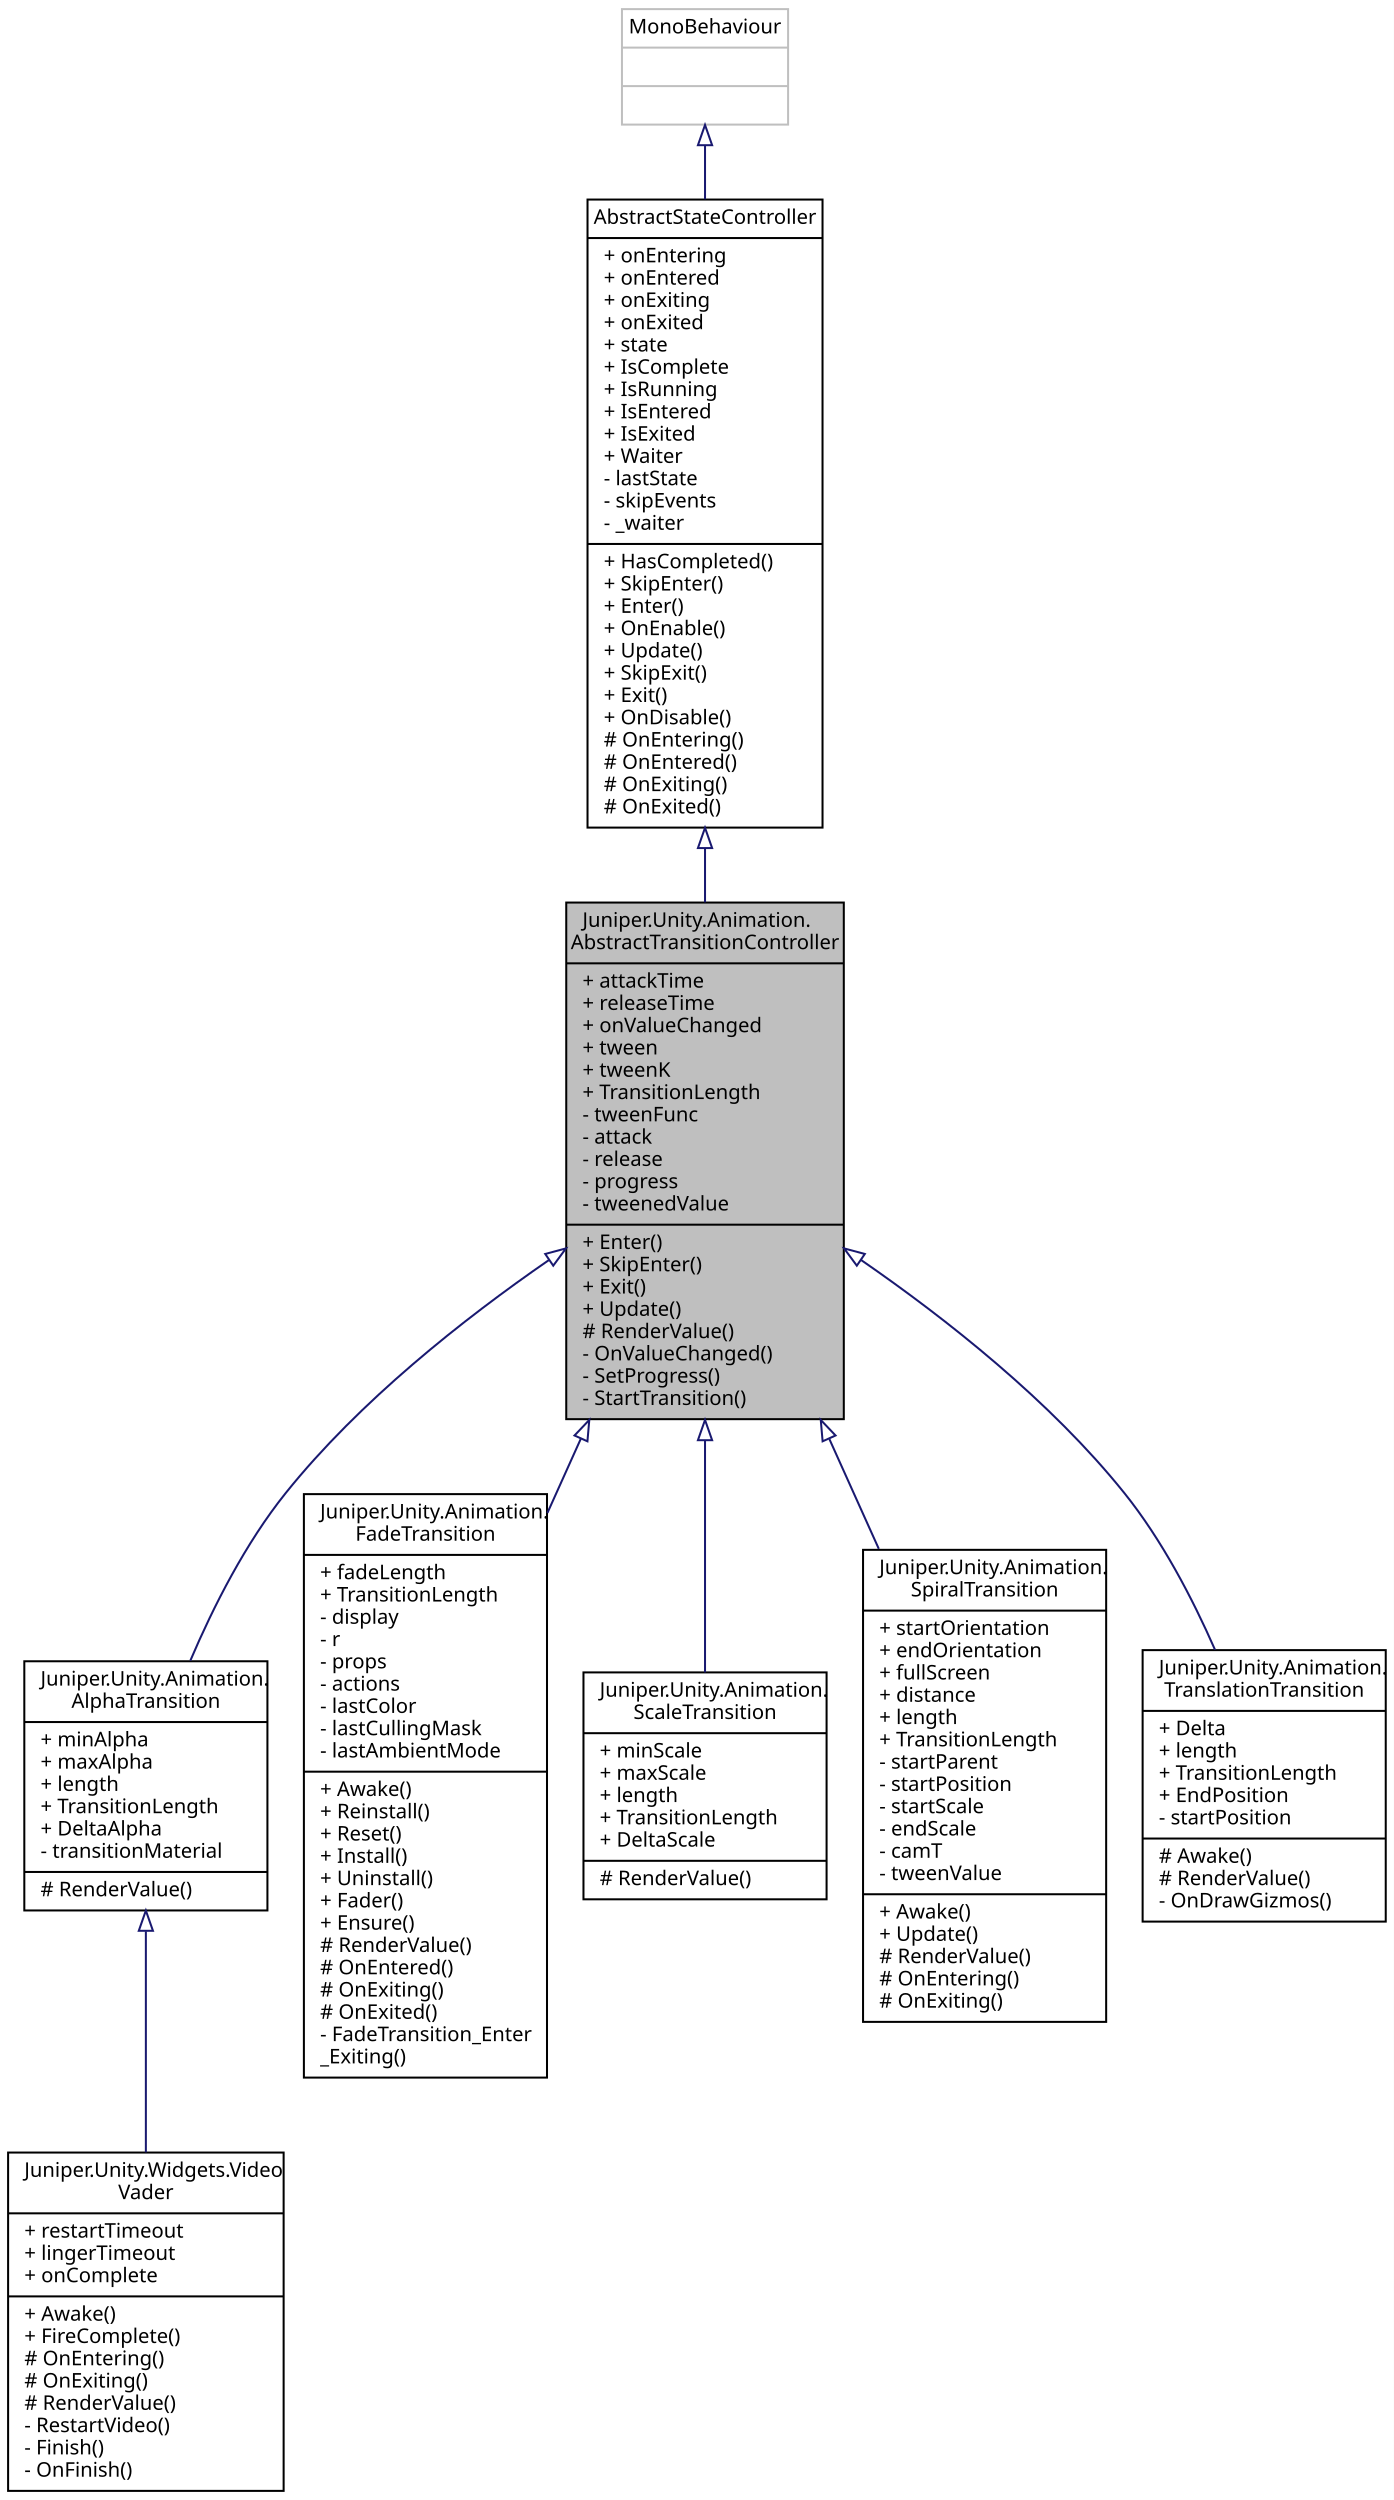
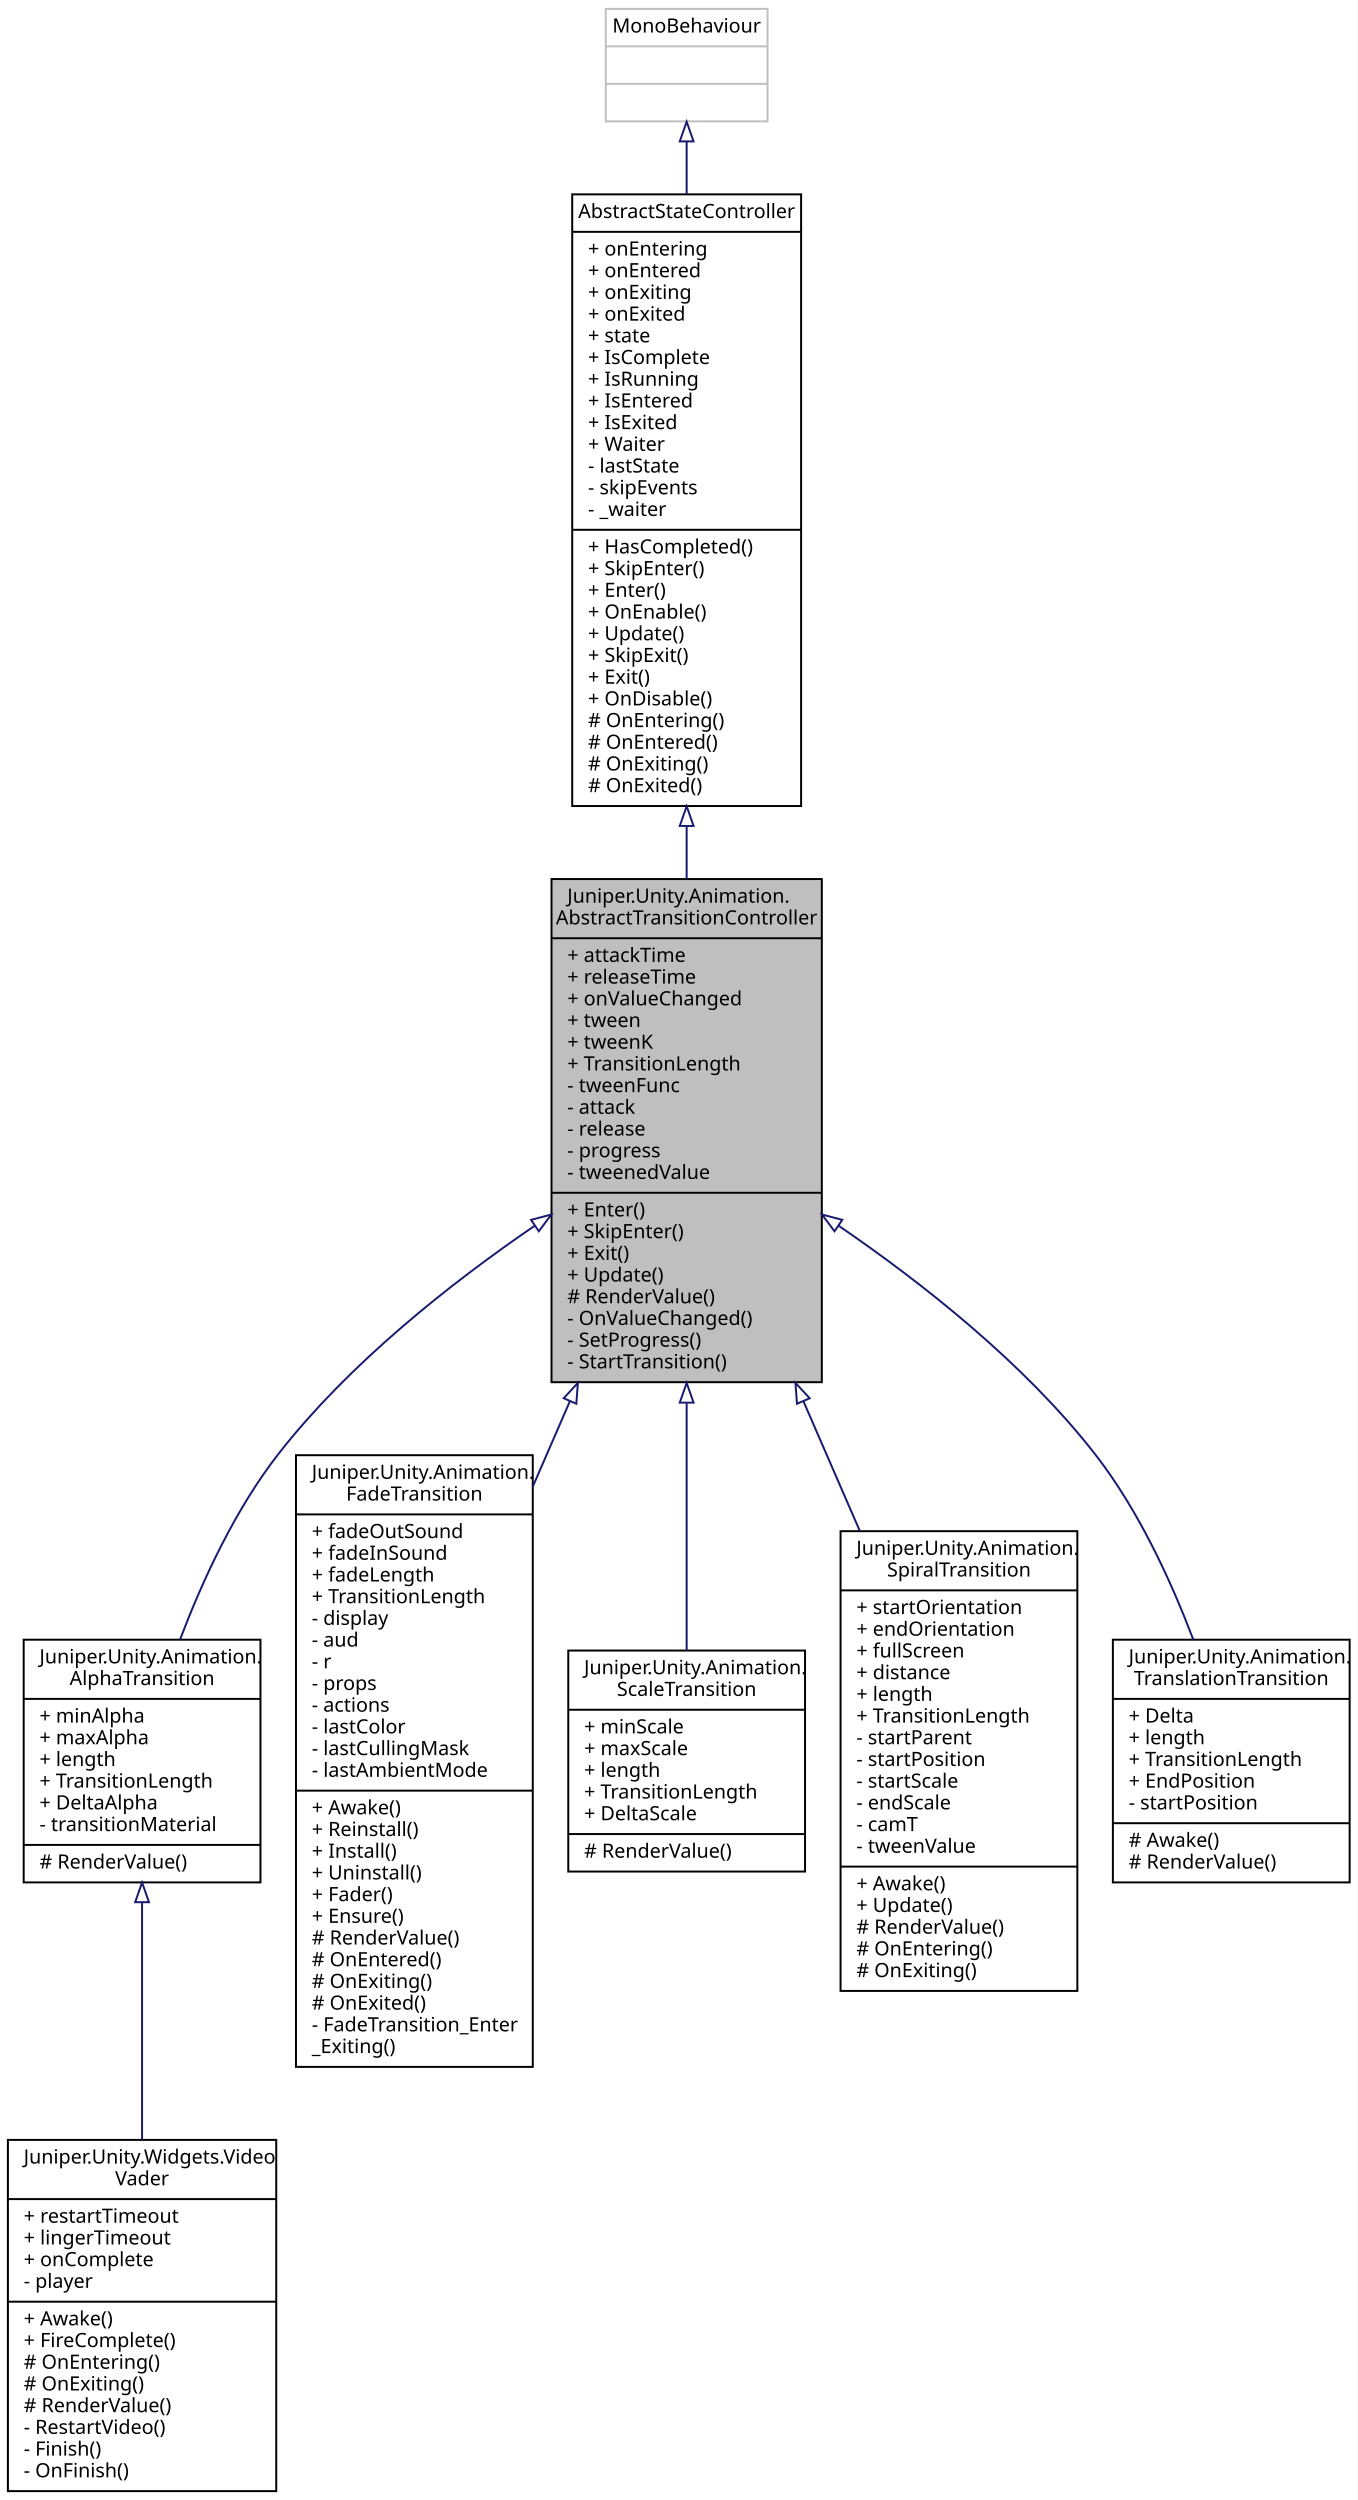
- <svg xmlns="http://www.w3.org/2000/svg" xmlns:xlink="http://www.w3.org/1999/xlink" width="688pt" height="1234pt" viewBox="0.00 0.00 688.00 1234.00">
-   <g id="graph0" class="graph" transform="scale(1 1) rotate(0) translate(4 1230)">
-     <polygon fill="white" stroke="none" points="-4,4 -4,-1230 684,-1230 684,4 -4,4" />
+ <svg xmlns="http://www.w3.org/2000/svg" xmlns:xlink="http://www.w3.org/1999/xlink" width="688pt" height="1267pt" viewBox="0.00 0.00 688.00 1267.00">
+   <g id="graph0" class="graph" transform="scale(1 1) rotate(0) translate(4 1263)">
+     <polygon fill="white" stroke="none" points="-4,4 -4,-1263 684,-1263 684,4 -4,4" />
    <g id="node1" class="node">
      <g id="a_node1">
        <a xlink:title="Child classes of this class are able to animate transitions between program states.">
-           <polygon fill="#bfbfbf" stroke="black" points="275.5,-529.5 275.5,-784.5 412.5,-784.5 412.5,-529.5 275.5,-529.5" />
-           <text text-anchor="start" x="283.5" y="-772.5" font-family="SegoeUI" font-size="10.00">Juniper.Unity.Animation.</text>
-           <text text-anchor="middle" x="344" y="-761.5" font-family="SegoeUI" font-size="10.00">AbstractTransitionController</text>
-           <polyline fill="none" stroke="black" points="275.5,-754.5 412.5,-754.5 " />
-           <text text-anchor="start" x="283.5" y="-742.5" font-family="SegoeUI" font-size="10.00">+ attackTime</text>
-           <text text-anchor="start" x="283.5" y="-731.5" font-family="SegoeUI" font-size="10.00">+ releaseTime</text>
-           <text text-anchor="start" x="283.5" y="-720.5" font-family="SegoeUI" font-size="10.00">+ onValueChanged</text>
-           <text text-anchor="start" x="283.5" y="-709.5" font-family="SegoeUI" font-size="10.00">+ tween</text>
-           <text text-anchor="start" x="283.5" y="-698.5" font-family="SegoeUI" font-size="10.00">+ tweenK</text>
-           <text text-anchor="start" x="283.5" y="-687.5" font-family="SegoeUI" font-size="10.00">+ TransitionLength</text>
-           <text text-anchor="start" x="283.5" y="-676.5" font-family="SegoeUI" font-size="10.00">- tweenFunc</text>
-           <text text-anchor="start" x="283.5" y="-665.5" font-family="SegoeUI" font-size="10.00">- attack</text>
-           <text text-anchor="start" x="283.5" y="-654.5" font-family="SegoeUI" font-size="10.00">- release</text>
-           <text text-anchor="start" x="283.5" y="-643.5" font-family="SegoeUI" font-size="10.00">- progress</text>
-           <text text-anchor="start" x="283.5" y="-632.5" font-family="SegoeUI" font-size="10.00">- tweenedValue</text>
-           <polyline fill="none" stroke="black" points="275.5,-625.5 412.5,-625.5 " />
-           <text text-anchor="start" x="283.5" y="-613.5" font-family="SegoeUI" font-size="10.00">+ Enter()</text>
-           <text text-anchor="start" x="283.5" y="-602.5" font-family="SegoeUI" font-size="10.00">+ SkipEnter()</text>
-           <text text-anchor="start" x="283.5" y="-591.5" font-family="SegoeUI" font-size="10.00">+ Exit()</text>
-           <text text-anchor="start" x="283.5" y="-580.5" font-family="SegoeUI" font-size="10.00">+ Update()</text>
-           <text text-anchor="start" x="283.5" y="-569.5" font-family="SegoeUI" font-size="10.00"># RenderValue()</text>
-           <text text-anchor="start" x="283.5" y="-558.5" font-family="SegoeUI" font-size="10.00">- OnValueChanged()</text>
-           <text text-anchor="start" x="283.5" y="-547.5" font-family="SegoeUI" font-size="10.00">- SetProgress()</text>
-           <text text-anchor="start" x="283.5" y="-536.5" font-family="SegoeUI" font-size="10.00">- StartTransition()</text>
+           <polygon fill="#bfbfbf" stroke="black" points="275.5,-562.5 275.5,-817.5 412.5,-817.5 412.5,-562.5 275.5,-562.5" />
+           <text text-anchor="start" x="283.5" y="-805.5" font-family="SegoeUI" font-size="10.00">Juniper.Unity.Animation.</text>
+           <text text-anchor="middle" x="344" y="-794.5" font-family="SegoeUI" font-size="10.00">AbstractTransitionController</text>
+           <polyline fill="none" stroke="black" points="275.5,-787.5 412.5,-787.5 " />
+           <text text-anchor="start" x="283.5" y="-775.5" font-family="SegoeUI" font-size="10.00">+ attackTime</text>
+           <text text-anchor="start" x="283.5" y="-764.5" font-family="SegoeUI" font-size="10.00">+ releaseTime</text>
+           <text text-anchor="start" x="283.5" y="-753.5" font-family="SegoeUI" font-size="10.00">+ onValueChanged</text>
+           <text text-anchor="start" x="283.5" y="-742.5" font-family="SegoeUI" font-size="10.00">+ tween</text>
+           <text text-anchor="start" x="283.5" y="-731.5" font-family="SegoeUI" font-size="10.00">+ tweenK</text>
+           <text text-anchor="start" x="283.5" y="-720.5" font-family="SegoeUI" font-size="10.00">+ TransitionLength</text>
+           <text text-anchor="start" x="283.5" y="-709.5" font-family="SegoeUI" font-size="10.00">- tweenFunc</text>
+           <text text-anchor="start" x="283.5" y="-698.5" font-family="SegoeUI" font-size="10.00">- attack</text>
+           <text text-anchor="start" x="283.5" y="-687.5" font-family="SegoeUI" font-size="10.00">- release</text>
+           <text text-anchor="start" x="283.5" y="-676.5" font-family="SegoeUI" font-size="10.00">- progress</text>
+           <text text-anchor="start" x="283.5" y="-665.5" font-family="SegoeUI" font-size="10.00">- tweenedValue</text>
+           <polyline fill="none" stroke="black" points="275.5,-658.5 412.5,-658.5 " />
+           <text text-anchor="start" x="283.5" y="-646.5" font-family="SegoeUI" font-size="10.00">+ Enter()</text>
+           <text text-anchor="start" x="283.5" y="-635.5" font-family="SegoeUI" font-size="10.00">+ SkipEnter()</text>
+           <text text-anchor="start" x="283.5" y="-624.5" font-family="SegoeUI" font-size="10.00">+ Exit()</text>
+           <text text-anchor="start" x="283.5" y="-613.5" font-family="SegoeUI" font-size="10.00">+ Update()</text>
+           <text text-anchor="start" x="283.5" y="-602.5" font-family="SegoeUI" font-size="10.00"># RenderValue()</text>
+           <text text-anchor="start" x="283.5" y="-591.5" font-family="SegoeUI" font-size="10.00">- OnValueChanged()</text>
+           <text text-anchor="start" x="283.5" y="-580.5" font-family="SegoeUI" font-size="10.00">- SetProgress()</text>
+           <text text-anchor="start" x="283.5" y="-569.5" font-family="SegoeUI" font-size="10.00">- StartTransition()</text>
        </a>
      </g>
    </g>
    <g id="node4" class="node">
      <g id="a_node4">
        <a xlink:href="../../da/d20/class_juniper_1_1_unity_1_1_animation_1_1_alpha_transition.html" target="_top" xlink:title="Performs a shrinking/growing animation on scene transitions.">
-           <polygon fill="white" stroke="black" points="8,-287 8,-410 128,-410 128,-287 8,-287" />
-           <text text-anchor="start" x="16" y="-398" font-family="SegoeUI" font-size="10.00">Juniper.Unity.Animation.</text>
-           <text text-anchor="middle" x="68" y="-387" font-family="SegoeUI" font-size="10.00">AlphaTransition</text>
-           <polyline fill="none" stroke="black" points="8,-380 128,-380 " />
-           <text text-anchor="start" x="16" y="-368" font-family="SegoeUI" font-size="10.00">+ minAlpha</text>
-           <text text-anchor="start" x="16" y="-357" font-family="SegoeUI" font-size="10.00">+ maxAlpha</text>
-           <text text-anchor="start" x="16" y="-346" font-family="SegoeUI" font-size="10.00">+ length</text>
-           <text text-anchor="start" x="16" y="-335" font-family="SegoeUI" font-size="10.00">+ TransitionLength</text>
-           <text text-anchor="start" x="16" y="-324" font-family="SegoeUI" font-size="10.00">+ DeltaAlpha</text>
-           <text text-anchor="start" x="16" y="-313" font-family="SegoeUI" font-size="10.00">- transitionMaterial</text>
-           <polyline fill="none" stroke="black" points="8,-306 128,-306 " />
-           <text text-anchor="start" x="16" y="-294" font-family="SegoeUI" font-size="10.00"># RenderValue()</text>
+           <polygon fill="white" stroke="black" points="8,-309 8,-432 128,-432 128,-309 8,-309" />
+           <text text-anchor="start" x="16" y="-420" font-family="SegoeUI" font-size="10.00">Juniper.Unity.Animation.</text>
+           <text text-anchor="middle" x="68" y="-409" font-family="SegoeUI" font-size="10.00">AlphaTransition</text>
+           <polyline fill="none" stroke="black" points="8,-402 128,-402 " />
+           <text text-anchor="start" x="16" y="-390" font-family="SegoeUI" font-size="10.00">+ minAlpha</text>
+           <text text-anchor="start" x="16" y="-379" font-family="SegoeUI" font-size="10.00">+ maxAlpha</text>
+           <text text-anchor="start" x="16" y="-368" font-family="SegoeUI" font-size="10.00">+ length</text>
+           <text text-anchor="start" x="16" y="-357" font-family="SegoeUI" font-size="10.00">+ TransitionLength</text>
+           <text text-anchor="start" x="16" y="-346" font-family="SegoeUI" font-size="10.00">+ DeltaAlpha</text>
+           <text text-anchor="start" x="16" y="-335" font-family="SegoeUI" font-size="10.00">- transitionMaterial</text>
+           <polyline fill="none" stroke="black" points="8,-328 128,-328 " />
+           <text text-anchor="start" x="16" y="-316" font-family="SegoeUI" font-size="10.00"># RenderValue()</text>
        </a>
      </g>
    </g>
    <g id="edge3" class="edge">
-       <path fill="none" stroke="midnightblue" d="M267.006,-608.088C224.6,-578.807 173.355,-538.328 137,-493 117.283,-468.416 101.444,-437.271 89.938,-410.283" />
-       <polygon fill="none" stroke="midnightblue" points="265.13,-611.045 275.362,-613.793 269.076,-605.264 265.13,-611.045" />
+       <path fill="none" stroke="midnightblue" d="M266.987,-641.796C224.331,-612.617 172.845,-572.005 137,-526 115.244,-498.077 98.681,-462.209 87.243,-432.063" />
+       <polygon fill="none" stroke="midnightblue" points="265.149,-644.778 275.394,-647.478 269.069,-638.979 265.149,-644.778" />
    </g>
    <g id="node6" class="node">
      <g id="a_node6">
        <a xlink:href="../../d3/d84/class_juniper_1_1_unity_1_1_animation_1_1_fade_transition.html" target="_top" xlink:title="Performs a fade-in/fade-out animation on scene transitions.">
-           <polygon fill="white" stroke="black" points="146,-204.5 146,-492.5 266,-492.5 266,-204.5 146,-204.5" />
-           <text text-anchor="start" x="154" y="-480.5" font-family="SegoeUI" font-size="10.00">Juniper.Unity.Animation.</text>
-           <text text-anchor="middle" x="206" y="-469.5" font-family="SegoeUI" font-size="10.00">FadeTransition</text>
-           <polyline fill="none" stroke="black" points="146,-462.5 266,-462.5 " />
-           <text text-anchor="start" x="154" y="-450.5" font-family="SegoeUI" font-size="10.00">+ fadeLength</text>
-           <text text-anchor="start" x="154" y="-439.5" font-family="SegoeUI" font-size="10.00">+ TransitionLength</text>
-           <text text-anchor="start" x="154" y="-428.5" font-family="SegoeUI" font-size="10.00">- display</text>
+           <polygon fill="white" stroke="black" points="146,-215.5 146,-525.5 266,-525.5 266,-215.5 146,-215.5" />
+           <text text-anchor="start" x="154" y="-513.5" font-family="SegoeUI" font-size="10.00">Juniper.Unity.Animation.</text>
+           <text text-anchor="middle" x="206" y="-502.5" font-family="SegoeUI" font-size="10.00">FadeTransition</text>
+           <polyline fill="none" stroke="black" points="146,-495.5 266,-495.5 " />
+           <text text-anchor="start" x="154" y="-483.5" font-family="SegoeUI" font-size="10.00">+ fadeOutSound</text>
+           <text text-anchor="start" x="154" y="-472.5" font-family="SegoeUI" font-size="10.00">+ fadeInSound</text>
+           <text text-anchor="start" x="154" y="-461.5" font-family="SegoeUI" font-size="10.00">+ fadeLength</text>
+           <text text-anchor="start" x="154" y="-450.5" font-family="SegoeUI" font-size="10.00">+ TransitionLength</text>
+           <text text-anchor="start" x="154" y="-439.5" font-family="SegoeUI" font-size="10.00">- display</text>
+           <text text-anchor="start" x="154" y="-428.5" font-family="SegoeUI" font-size="10.00">- aud</text>
          <text text-anchor="start" x="154" y="-417.5" font-family="SegoeUI" font-size="10.00">- r</text>
          <text text-anchor="start" x="154" y="-406.5" font-family="SegoeUI" font-size="10.00">- props</text>
          <text text-anchor="start" x="154" y="-395.5" font-family="SegoeUI" font-size="10.00">- actions</text>
          <text text-anchor="start" x="154" y="-384.5" font-family="SegoeUI" font-size="10.00">- lastColor</text>
          <text text-anchor="start" x="154" y="-373.5" font-family="SegoeUI" font-size="10.00">- lastCullingMask</text>
          <text text-anchor="start" x="154" y="-362.5" font-family="SegoeUI" font-size="10.00">- lastAmbientMode</text>
          <polyline fill="none" stroke="black" points="146,-355.5 266,-355.5 " />
          <text text-anchor="start" x="154" y="-343.5" font-family="SegoeUI" font-size="10.00">+ Awake()</text>
          <text text-anchor="start" x="154" y="-332.5" font-family="SegoeUI" font-size="10.00">+ Reinstall()</text>
-           <text text-anchor="start" x="154" y="-321.5" font-family="SegoeUI" font-size="10.00">+ Reset()</text>
-           <text text-anchor="start" x="154" y="-310.5" font-family="SegoeUI" font-size="10.00">+ Install()</text>
-           <text text-anchor="start" x="154" y="-299.5" font-family="SegoeUI" font-size="10.00">+ Uninstall()</text>
-           <text text-anchor="start" x="154" y="-288.5" font-family="SegoeUI" font-size="10.00">+ Fader()</text>
-           <text text-anchor="start" x="154" y="-277.5" font-family="SegoeUI" font-size="10.00">+ Ensure()</text>
-           <text text-anchor="start" x="154" y="-266.5" font-family="SegoeUI" font-size="10.00"># RenderValue()</text>
-           <text text-anchor="start" x="154" y="-255.5" font-family="SegoeUI" font-size="10.00"># OnEntered()</text>
-           <text text-anchor="start" x="154" y="-244.5" font-family="SegoeUI" font-size="10.00"># OnExiting()</text>
-           <text text-anchor="start" x="154" y="-233.5" font-family="SegoeUI" font-size="10.00"># OnExited()</text>
-           <text text-anchor="start" x="154" y="-222.5" font-family="SegoeUI" font-size="10.00">- FadeTransition_Enter</text>
-           <text text-anchor="start" x="154" y="-211.5" font-family="SegoeUI" font-size="10.00">_Exiting()</text>
+           <text text-anchor="start" x="154" y="-321.5" font-family="SegoeUI" font-size="10.00">+ Install()</text>
+           <text text-anchor="start" x="154" y="-310.5" font-family="SegoeUI" font-size="10.00">+ Uninstall()</text>
+           <text text-anchor="start" x="154" y="-299.5" font-family="SegoeUI" font-size="10.00">+ Fader()</text>
+           <text text-anchor="start" x="154" y="-288.5" font-family="SegoeUI" font-size="10.00">+ Ensure()</text>
+           <text text-anchor="start" x="154" y="-277.5" font-family="SegoeUI" font-size="10.00"># RenderValue()</text>
+           <text text-anchor="start" x="154" y="-266.5" font-family="SegoeUI" font-size="10.00"># OnEntered()</text>
+           <text text-anchor="start" x="154" y="-255.5" font-family="SegoeUI" font-size="10.00"># OnExiting()</text>
+           <text text-anchor="start" x="154" y="-244.5" font-family="SegoeUI" font-size="10.00"># OnExited()</text>
+           <text text-anchor="start" x="154" y="-233.5" font-family="SegoeUI" font-size="10.00">- FadeTransition_Enter</text>
+           <text text-anchor="start" x="154" y="-222.5" font-family="SegoeUI" font-size="10.00">_Exiting()</text>
        </a>
      </g>
    </g>
    <g id="edge5" class="edge">
-       <path fill="none" stroke="midnightblue" d="M282.7,-519.851C277.221,-507.683 271.677,-495.369 266.207,-483.221" />
-       <polygon fill="none" stroke="midnightblue" points="279.577,-521.441 286.874,-529.122 285.96,-518.567 279.577,-521.441" />
+       <path fill="none" stroke="midnightblue" d="M284.797,-552.79C278.581,-538.489 272.257,-523.939 266.032,-509.617" />
+       <polygon fill="none" stroke="midnightblue" points="281.668,-554.371 288.864,-562.147 288.087,-551.58 281.668,-554.371" />
    </g>
    <g id="node7" class="node">
      <g id="a_node7">
        <a xlink:href="../../da/dc2/class_juniper_1_1_unity_1_1_animation_1_1_scale_transition.html" target="_top" xlink:title="Performs a shrinking/growing animation on scene transitions.">
-           <polygon fill="white" stroke="black" points="284,-292.5 284,-404.5 404,-404.5 404,-292.5 284,-292.5" />
-           <text text-anchor="start" x="292" y="-392.5" font-family="SegoeUI" font-size="10.00">Juniper.Unity.Animation.</text>
-           <text text-anchor="middle" x="344" y="-381.5" font-family="SegoeUI" font-size="10.00">ScaleTransition</text>
-           <polyline fill="none" stroke="black" points="284,-374.5 404,-374.5 " />
-           <text text-anchor="start" x="292" y="-362.5" font-family="SegoeUI" font-size="10.00">+ minScale</text>
-           <text text-anchor="start" x="292" y="-351.5" font-family="SegoeUI" font-size="10.00">+ maxScale</text>
-           <text text-anchor="start" x="292" y="-340.5" font-family="SegoeUI" font-size="10.00">+ length</text>
-           <text text-anchor="start" x="292" y="-329.5" font-family="SegoeUI" font-size="10.00">+ TransitionLength</text>
-           <text text-anchor="start" x="292" y="-318.5" font-family="SegoeUI" font-size="10.00">+ DeltaScale</text>
-           <polyline fill="none" stroke="black" points="284,-311.5 404,-311.5 " />
-           <text text-anchor="start" x="292" y="-299.5" font-family="SegoeUI" font-size="10.00"># RenderValue()</text>
+           <polygon fill="white" stroke="black" points="284,-314.5 284,-426.5 404,-426.5 404,-314.5 284,-314.5" />
+           <text text-anchor="start" x="292" y="-414.5" font-family="SegoeUI" font-size="10.00">Juniper.Unity.Animation.</text>
+           <text text-anchor="middle" x="344" y="-403.5" font-family="SegoeUI" font-size="10.00">ScaleTransition</text>
+           <polyline fill="none" stroke="black" points="284,-396.5 404,-396.5 " />
+           <text text-anchor="start" x="292" y="-384.5" font-family="SegoeUI" font-size="10.00">+ minScale</text>
+           <text text-anchor="start" x="292" y="-373.5" font-family="SegoeUI" font-size="10.00">+ maxScale</text>
+           <text text-anchor="start" x="292" y="-362.5" font-family="SegoeUI" font-size="10.00">+ length</text>
+           <text text-anchor="start" x="292" y="-351.5" font-family="SegoeUI" font-size="10.00">+ TransitionLength</text>
+           <text text-anchor="start" x="292" y="-340.5" font-family="SegoeUI" font-size="10.00">+ DeltaScale</text>
+           <polyline fill="none" stroke="black" points="284,-333.5 404,-333.5 " />
+           <text text-anchor="start" x="292" y="-321.5" font-family="SegoeUI" font-size="10.00"># RenderValue()</text>
        </a>
      </g>
    </g>
    <g id="edge6" class="edge">
-       <path fill="none" stroke="midnightblue" d="M344,-518.886C344,-478.466 344,-436.533 344,-404.501" />
-       <polygon fill="none" stroke="midnightblue" points="340.5,-519.122 344,-529.122 347.5,-519.122 340.5,-519.122" />
+       <path fill="none" stroke="midnightblue" d="M344,-551.869C344,-507.682 344,-461.219 344,-426.517" />
+       <polygon fill="none" stroke="midnightblue" points="340.5,-552.147 344,-562.147 347.5,-552.147 340.5,-552.147" />
    </g>
    <g id="node8" class="node">
      <g id="a_node8">
        <a xlink:href="../../d5/d56/class_juniper_1_1_unity_1_1_animation_1_1_spiral_transition.html" target="_top" xlink:title="Take an object in world-space and spiral it in to camera-locked space (faux-screen-space)">
-           <polygon fill="white" stroke="black" points="422,-232 422,-465 542,-465 542,-232 422,-232" />
-           <text text-anchor="start" x="430" y="-453" font-family="SegoeUI" font-size="10.00">Juniper.Unity.Animation.</text>
-           <text text-anchor="middle" x="482" y="-442" font-family="SegoeUI" font-size="10.00">SpiralTransition</text>
-           <polyline fill="none" stroke="black" points="422,-435 542,-435 " />
-           <text text-anchor="start" x="430" y="-423" font-family="SegoeUI" font-size="10.00">+ startOrientation</text>
-           <text text-anchor="start" x="430" y="-412" font-family="SegoeUI" font-size="10.00">+ endOrientation</text>
-           <text text-anchor="start" x="430" y="-401" font-family="SegoeUI" font-size="10.00">+ fullScreen</text>
-           <text text-anchor="start" x="430" y="-390" font-family="SegoeUI" font-size="10.00">+ distance</text>
-           <text text-anchor="start" x="430" y="-379" font-family="SegoeUI" font-size="10.00">+ length</text>
-           <text text-anchor="start" x="430" y="-368" font-family="SegoeUI" font-size="10.00">+ TransitionLength</text>
-           <text text-anchor="start" x="430" y="-357" font-family="SegoeUI" font-size="10.00">- startParent</text>
-           <text text-anchor="start" x="430" y="-346" font-family="SegoeUI" font-size="10.00">- startPosition</text>
-           <text text-anchor="start" x="430" y="-335" font-family="SegoeUI" font-size="10.00">- startScale</text>
-           <text text-anchor="start" x="430" y="-324" font-family="SegoeUI" font-size="10.00">- endScale</text>
-           <text text-anchor="start" x="430" y="-313" font-family="SegoeUI" font-size="10.00">- camT</text>
-           <text text-anchor="start" x="430" y="-302" font-family="SegoeUI" font-size="10.00">- tweenValue</text>
-           <polyline fill="none" stroke="black" points="422,-295 542,-295 " />
-           <text text-anchor="start" x="430" y="-283" font-family="SegoeUI" font-size="10.00">+ Awake()</text>
-           <text text-anchor="start" x="430" y="-272" font-family="SegoeUI" font-size="10.00">+ Update()</text>
-           <text text-anchor="start" x="430" y="-261" font-family="SegoeUI" font-size="10.00"># RenderValue()</text>
-           <text text-anchor="start" x="430" y="-250" font-family="SegoeUI" font-size="10.00"># OnEntering()</text>
-           <text text-anchor="start" x="430" y="-239" font-family="SegoeUI" font-size="10.00"># OnExiting()</text>
+           <polygon fill="white" stroke="black" points="422,-254 422,-487 542,-487 542,-254 422,-254" />
+           <text text-anchor="start" x="430" y="-475" font-family="SegoeUI" font-size="10.00">Juniper.Unity.Animation.</text>
+           <text text-anchor="middle" x="482" y="-464" font-family="SegoeUI" font-size="10.00">SpiralTransition</text>
+           <polyline fill="none" stroke="black" points="422,-457 542,-457 " />
+           <text text-anchor="start" x="430" y="-445" font-family="SegoeUI" font-size="10.00">+ startOrientation</text>
+           <text text-anchor="start" x="430" y="-434" font-family="SegoeUI" font-size="10.00">+ endOrientation</text>
+           <text text-anchor="start" x="430" y="-423" font-family="SegoeUI" font-size="10.00">+ fullScreen</text>
+           <text text-anchor="start" x="430" y="-412" font-family="SegoeUI" font-size="10.00">+ distance</text>
+           <text text-anchor="start" x="430" y="-401" font-family="SegoeUI" font-size="10.00">+ length</text>
+           <text text-anchor="start" x="430" y="-390" font-family="SegoeUI" font-size="10.00">+ TransitionLength</text>
+           <text text-anchor="start" x="430" y="-379" font-family="SegoeUI" font-size="10.00">- startParent</text>
+           <text text-anchor="start" x="430" y="-368" font-family="SegoeUI" font-size="10.00">- startPosition</text>
+           <text text-anchor="start" x="430" y="-357" font-family="SegoeUI" font-size="10.00">- startScale</text>
+           <text text-anchor="start" x="430" y="-346" font-family="SegoeUI" font-size="10.00">- endScale</text>
+           <text text-anchor="start" x="430" y="-335" font-family="SegoeUI" font-size="10.00">- camT</text>
+           <text text-anchor="start" x="430" y="-324" font-family="SegoeUI" font-size="10.00">- tweenValue</text>
+           <polyline fill="none" stroke="black" points="422,-317 542,-317 " />
+           <text text-anchor="start" x="430" y="-305" font-family="SegoeUI" font-size="10.00">+ Awake()</text>
+           <text text-anchor="start" x="430" y="-294" font-family="SegoeUI" font-size="10.00">+ Update()</text>
+           <text text-anchor="start" x="430" y="-283" font-family="SegoeUI" font-size="10.00"># RenderValue()</text>
+           <text text-anchor="start" x="430" y="-272" font-family="SegoeUI" font-size="10.00"># OnEntering()</text>
+           <text text-anchor="start" x="430" y="-261" font-family="SegoeUI" font-size="10.00"># OnExiting()</text>
        </a>
      </g>
    </g>
    <g id="edge7" class="edge">
-       <path fill="none" stroke="midnightblue" d="M405.371,-519.695C413.517,-501.602 421.807,-483.19 429.779,-465.484" />
-       <polygon fill="none" stroke="midnightblue" points="402.04,-518.567 401.126,-529.122 408.423,-521.441 402.04,-518.567" />
+       <path fill="none" stroke="midnightblue" d="M403.196,-552.806C412.71,-530.916 422.479,-508.443 431.757,-487.095" />
+       <polygon fill="none" stroke="midnightblue" points="399.913,-551.58 399.136,-562.147 406.332,-554.371 399.913,-551.58" />
    </g>
    <g id="node9" class="node">
      <g id="a_node9">
        <a xlink:href="../../d4/d79/class_juniper_1_1_unity_1_1_animation_1_1_translation_transition.html" target="_top" xlink:title="Performs a sliding animation on scene transitions. The object's localPosition is the value that is ch...">
-           <polygon fill="white" stroke="black" points="560,-281.5 560,-415.5 680,-415.5 680,-281.5 560,-281.5" />
-           <text text-anchor="start" x="568" y="-403.5" font-family="SegoeUI" font-size="10.00">Juniper.Unity.Animation.</text>
-           <text text-anchor="middle" x="620" y="-392.5" font-family="SegoeUI" font-size="10.00">TranslationTransition</text>
-           <polyline fill="none" stroke="black" points="560,-385.5 680,-385.5 " />
-           <text text-anchor="start" x="568" y="-373.5" font-family="SegoeUI" font-size="10.00">+ Delta</text>
-           <text text-anchor="start" x="568" y="-362.5" font-family="SegoeUI" font-size="10.00">+ length</text>
-           <text text-anchor="start" x="568" y="-351.5" font-family="SegoeUI" font-size="10.00">+ TransitionLength</text>
-           <text text-anchor="start" x="568" y="-340.5" font-family="SegoeUI" font-size="10.00">+ EndPosition</text>
-           <text text-anchor="start" x="568" y="-329.5" font-family="SegoeUI" font-size="10.00">- startPosition</text>
-           <polyline fill="none" stroke="black" points="560,-322.5 680,-322.5 " />
-           <text text-anchor="start" x="568" y="-310.5" font-family="SegoeUI" font-size="10.00"># Awake()</text>
-           <text text-anchor="start" x="568" y="-299.5" font-family="SegoeUI" font-size="10.00"># RenderValue()</text>
-           <text text-anchor="start" x="568" y="-288.5" font-family="SegoeUI" font-size="10.00">- OnDrawGizmos()</text>
+           <polygon fill="white" stroke="black" points="560,-309 560,-432 680,-432 680,-309 560,-309" />
+           <text text-anchor="start" x="568" y="-420" font-family="SegoeUI" font-size="10.00">Juniper.Unity.Animation.</text>
+           <text text-anchor="middle" x="620" y="-409" font-family="SegoeUI" font-size="10.00">TranslationTransition</text>
+           <polyline fill="none" stroke="black" points="560,-402 680,-402 " />
+           <text text-anchor="start" x="568" y="-390" font-family="SegoeUI" font-size="10.00">+ Delta</text>
+           <text text-anchor="start" x="568" y="-379" font-family="SegoeUI" font-size="10.00">+ length</text>
+           <text text-anchor="start" x="568" y="-368" font-family="SegoeUI" font-size="10.00">+ TransitionLength</text>
+           <text text-anchor="start" x="568" y="-357" font-family="SegoeUI" font-size="10.00">+ EndPosition</text>
+           <text text-anchor="start" x="568" y="-346" font-family="SegoeUI" font-size="10.00">- startPosition</text>
+           <polyline fill="none" stroke="black" points="560,-339 680,-339 " />
+           <text text-anchor="start" x="568" y="-327" font-family="SegoeUI" font-size="10.00"># Awake()</text>
+           <text text-anchor="start" x="568" y="-316" font-family="SegoeUI" font-size="10.00"># RenderValue()</text>
        </a>
      </g>
    </g>
    <g id="edge8" class="edge">
-       <path fill="none" stroke="midnightblue" d="M420.994,-608.088C463.4,-578.807 514.645,-538.328 551,-493 569.42,-470.034 584.455,-441.341 595.735,-415.661" />
-       <polygon fill="none" stroke="midnightblue" points="418.924,-605.264 412.638,-613.793 422.87,-611.045 418.924,-605.264" />
+       <path fill="none" stroke="midnightblue" d="M421.013,-641.796C463.669,-612.617 515.155,-572.005 551,-526 572.756,-498.077 589.319,-462.209 600.757,-432.063" />
+       <polygon fill="none" stroke="midnightblue" points="418.931,-638.979 412.606,-647.478 422.851,-644.778 418.931,-638.979" />
    </g>
    <g id="node2" class="node">
      <g id="a_node2">
        <a xlink:href="../../dd/d90/class_juniper_1_1_unity_1_1_abstract_state_controller.html" target="_top" xlink:title="A subscene is a game object loaded from another scene. The scenes all get loaded at runtime and then ...">
-           <polygon fill="white" stroke="black" points="286,-821.5 286,-1131.5 402,-1131.5 402,-821.5 286,-821.5" />
-           <text text-anchor="middle" x="344" y="-1119.5" font-family="SegoeUI" font-size="10.00">AbstractStateController</text>
-           <polyline fill="none" stroke="black" points="286,-1112.5 402,-1112.5 " />
-           <text text-anchor="start" x="294" y="-1100.5" font-family="SegoeUI" font-size="10.00">+ onEntering</text>
-           <text text-anchor="start" x="294" y="-1089.5" font-family="SegoeUI" font-size="10.00">+ onEntered</text>
-           <text text-anchor="start" x="294" y="-1078.5" font-family="SegoeUI" font-size="10.00">+ onExiting</text>
-           <text text-anchor="start" x="294" y="-1067.5" font-family="SegoeUI" font-size="10.00">+ onExited</text>
-           <text text-anchor="start" x="294" y="-1056.5" font-family="SegoeUI" font-size="10.00">+ state</text>
-           <text text-anchor="start" x="294" y="-1045.5" font-family="SegoeUI" font-size="10.00">+ IsComplete</text>
-           <text text-anchor="start" x="294" y="-1034.5" font-family="SegoeUI" font-size="10.00">+ IsRunning</text>
-           <text text-anchor="start" x="294" y="-1023.5" font-family="SegoeUI" font-size="10.00">+ IsEntered</text>
-           <text text-anchor="start" x="294" y="-1012.5" font-family="SegoeUI" font-size="10.00">+ IsExited</text>
-           <text text-anchor="start" x="294" y="-1001.5" font-family="SegoeUI" font-size="10.00">+ Waiter</text>
-           <text text-anchor="start" x="294" y="-990.5" font-family="SegoeUI" font-size="10.00">- lastState</text>
-           <text text-anchor="start" x="294" y="-979.5" font-family="SegoeUI" font-size="10.00">- skipEvents</text>
-           <text text-anchor="start" x="294" y="-968.5" font-family="SegoeUI" font-size="10.00">- _waiter</text>
-           <polyline fill="none" stroke="black" points="286,-961.5 402,-961.5 " />
-           <text text-anchor="start" x="294" y="-949.5" font-family="SegoeUI" font-size="10.00">+ HasCompleted()</text>
-           <text text-anchor="start" x="294" y="-938.5" font-family="SegoeUI" font-size="10.00">+ SkipEnter()</text>
-           <text text-anchor="start" x="294" y="-927.5" font-family="SegoeUI" font-size="10.00">+ Enter()</text>
-           <text text-anchor="start" x="294" y="-916.5" font-family="SegoeUI" font-size="10.00">+ OnEnable()</text>
-           <text text-anchor="start" x="294" y="-905.5" font-family="SegoeUI" font-size="10.00">+ Update()</text>
-           <text text-anchor="start" x="294" y="-894.5" font-family="SegoeUI" font-size="10.00">+ SkipExit()</text>
-           <text text-anchor="start" x="294" y="-883.5" font-family="SegoeUI" font-size="10.00">+ Exit()</text>
-           <text text-anchor="start" x="294" y="-872.5" font-family="SegoeUI" font-size="10.00">+ OnDisable()</text>
-           <text text-anchor="start" x="294" y="-861.5" font-family="SegoeUI" font-size="10.00"># OnEntering()</text>
-           <text text-anchor="start" x="294" y="-850.5" font-family="SegoeUI" font-size="10.00"># OnEntered()</text>
-           <text text-anchor="start" x="294" y="-839.5" font-family="SegoeUI" font-size="10.00"># OnExiting()</text>
-           <text text-anchor="start" x="294" y="-828.5" font-family="SegoeUI" font-size="10.00"># OnExited()</text>
+           <polygon fill="white" stroke="black" points="286,-854.5 286,-1164.5 402,-1164.5 402,-854.5 286,-854.5" />
+           <text text-anchor="middle" x="344" y="-1152.5" font-family="SegoeUI" font-size="10.00">AbstractStateController</text>
+           <polyline fill="none" stroke="black" points="286,-1145.5 402,-1145.5 " />
+           <text text-anchor="start" x="294" y="-1133.5" font-family="SegoeUI" font-size="10.00">+ onEntering</text>
+           <text text-anchor="start" x="294" y="-1122.5" font-family="SegoeUI" font-size="10.00">+ onEntered</text>
+           <text text-anchor="start" x="294" y="-1111.5" font-family="SegoeUI" font-size="10.00">+ onExiting</text>
+           <text text-anchor="start" x="294" y="-1100.5" font-family="SegoeUI" font-size="10.00">+ onExited</text>
+           <text text-anchor="start" x="294" y="-1089.5" font-family="SegoeUI" font-size="10.00">+ state</text>
+           <text text-anchor="start" x="294" y="-1078.5" font-family="SegoeUI" font-size="10.00">+ IsComplete</text>
+           <text text-anchor="start" x="294" y="-1067.5" font-family="SegoeUI" font-size="10.00">+ IsRunning</text>
+           <text text-anchor="start" x="294" y="-1056.5" font-family="SegoeUI" font-size="10.00">+ IsEntered</text>
+           <text text-anchor="start" x="294" y="-1045.5" font-family="SegoeUI" font-size="10.00">+ IsExited</text>
+           <text text-anchor="start" x="294" y="-1034.5" font-family="SegoeUI" font-size="10.00">+ Waiter</text>
+           <text text-anchor="start" x="294" y="-1023.5" font-family="SegoeUI" font-size="10.00">- lastState</text>
+           <text text-anchor="start" x="294" y="-1012.5" font-family="SegoeUI" font-size="10.00">- skipEvents</text>
+           <text text-anchor="start" x="294" y="-1001.5" font-family="SegoeUI" font-size="10.00">- _waiter</text>
+           <polyline fill="none" stroke="black" points="286,-994.5 402,-994.5 " />
+           <text text-anchor="start" x="294" y="-982.5" font-family="SegoeUI" font-size="10.00">+ HasCompleted()</text>
+           <text text-anchor="start" x="294" y="-971.5" font-family="SegoeUI" font-size="10.00">+ SkipEnter()</text>
+           <text text-anchor="start" x="294" y="-960.5" font-family="SegoeUI" font-size="10.00">+ Enter()</text>
+           <text text-anchor="start" x="294" y="-949.5" font-family="SegoeUI" font-size="10.00">+ OnEnable()</text>
+           <text text-anchor="start" x="294" y="-938.5" font-family="SegoeUI" font-size="10.00">+ Update()</text>
+           <text text-anchor="start" x="294" y="-927.5" font-family="SegoeUI" font-size="10.00">+ SkipExit()</text>
+           <text text-anchor="start" x="294" y="-916.5" font-family="SegoeUI" font-size="10.00">+ Exit()</text>
+           <text text-anchor="start" x="294" y="-905.5" font-family="SegoeUI" font-size="10.00">+ OnDisable()</text>
+           <text text-anchor="start" x="294" y="-894.5" font-family="SegoeUI" font-size="10.00"># OnEntering()</text>
+           <text text-anchor="start" x="294" y="-883.5" font-family="SegoeUI" font-size="10.00"># OnEntered()</text>
+           <text text-anchor="start" x="294" y="-872.5" font-family="SegoeUI" font-size="10.00"># OnExiting()</text>
+           <text text-anchor="start" x="294" y="-861.5" font-family="SegoeUI" font-size="10.00"># OnExited()</text>
        </a>
      </g>
    </g>
    <g id="edge1" class="edge">
-       <path fill="none" stroke="midnightblue" d="M344,-811.289C344,-802.336 344,-793.406 344,-784.614" />
-       <polygon fill="none" stroke="midnightblue" points="340.5,-811.4 344,-821.4 347.5,-811.4 340.5,-811.4" />
+       <path fill="none" stroke="midnightblue" d="M344,-844.289C344,-835.336 344,-826.406 344,-817.614" />
+       <polygon fill="none" stroke="midnightblue" points="340.5,-844.4 344,-854.4 347.5,-844.4 340.5,-844.4" />
    </g>
    <g id="node3" class="node">
      <g id="a_node3">
        <a xlink:title=" ">
-           <polygon fill="white" stroke="#bfbfbf" points="303,-1168.5 303,-1225.5 385,-1225.5 385,-1168.5 303,-1168.5" />
-           <text text-anchor="middle" x="344" y="-1213.5" font-family="SegoeUI" font-size="10.00">MonoBehaviour</text>
-           <polyline fill="none" stroke="#bfbfbf" points="303,-1206.5 385,-1206.5 " />
-           <text text-anchor="middle" x="344" y="-1194.5" font-family="SegoeUI" font-size="10.00"> </text>
-           <polyline fill="none" stroke="#bfbfbf" points="303,-1187.5 385,-1187.5 " />
-           <text text-anchor="middle" x="344" y="-1175.5" font-family="SegoeUI" font-size="10.00"> </text>
+           <polygon fill="white" stroke="#bfbfbf" points="303,-1201.5 303,-1258.5 385,-1258.5 385,-1201.5 303,-1201.5" />
+           <text text-anchor="middle" x="344" y="-1246.5" font-family="SegoeUI" font-size="10.00">MonoBehaviour</text>
+           <polyline fill="none" stroke="#bfbfbf" points="303,-1239.5 385,-1239.5 " />
+           <text text-anchor="middle" x="344" y="-1227.5" font-family="SegoeUI" font-size="10.00"> </text>
+           <polyline fill="none" stroke="#bfbfbf" points="303,-1220.5 385,-1220.5 " />
+           <text text-anchor="middle" x="344" y="-1208.5" font-family="SegoeUI" font-size="10.00"> </text>
        </a>
      </g>
    </g>
    <g id="edge2" class="edge">
-       <path fill="none" stroke="midnightblue" d="M344,-1158.28C344,-1150.21 344,-1141.21 344,-1131.65" />
-       <polygon fill="none" stroke="midnightblue" points="340.5,-1158.33 344,-1168.33 347.5,-1158.33 340.5,-1158.33" />
+       <path fill="none" stroke="midnightblue" d="M344,-1191.28C344,-1183.21 344,-1174.21 344,-1164.65" />
+       <polygon fill="none" stroke="midnightblue" points="340.5,-1191.33 344,-1201.33 347.5,-1191.33 340.5,-1191.33" />
    </g>
    <g id="node5" class="node">
      <g id="a_node5">
        <a xlink:href="../../db/de8/class_juniper_1_1_unity_1_1_widgets_1_1_video_vader.html" target="_top" xlink:title="Manages the life-cycle of a video that can be faded out or faded in.">
-           <polygon fill="white" stroke="black" points="0,-0.5 0,-167.5 136,-167.5 136,-0.5 0,-0.5" />
-           <text text-anchor="start" x="8" y="-155.5" font-family="SegoeUI" font-size="10.00">Juniper.Unity.Widgets.Video</text>
-           <text text-anchor="middle" x="68" y="-144.5" font-family="SegoeUI" font-size="10.00">Vader</text>
-           <polyline fill="none" stroke="black" points="0,-137.5 136,-137.5 " />
-           <text text-anchor="start" x="8" y="-125.5" font-family="SegoeUI" font-size="10.00">+ restartTimeout</text>
-           <text text-anchor="start" x="8" y="-114.5" font-family="SegoeUI" font-size="10.00">+ lingerTimeout</text>
-           <text text-anchor="start" x="8" y="-103.5" font-family="SegoeUI" font-size="10.00">+ onComplete</text>
+           <polygon fill="white" stroke="black" points="0,-0.5 0,-178.5 136,-178.5 136,-0.5 0,-0.5" />
+           <text text-anchor="start" x="8" y="-166.5" font-family="SegoeUI" font-size="10.00">Juniper.Unity.Widgets.Video</text>
+           <text text-anchor="middle" x="68" y="-155.5" font-family="SegoeUI" font-size="10.00">Vader</text>
+           <polyline fill="none" stroke="black" points="0,-148.5 136,-148.5 " />
+           <text text-anchor="start" x="8" y="-136.5" font-family="SegoeUI" font-size="10.00">+ restartTimeout</text>
+           <text text-anchor="start" x="8" y="-125.5" font-family="SegoeUI" font-size="10.00">+ lingerTimeout</text>
+           <text text-anchor="start" x="8" y="-114.5" font-family="SegoeUI" font-size="10.00">+ onComplete</text>
+           <text text-anchor="start" x="8" y="-103.5" font-family="SegoeUI" font-size="10.00">- player</text>
          <polyline fill="none" stroke="black" points="0,-96.5 136,-96.5 " />
          <text text-anchor="start" x="8" y="-84.5" font-family="SegoeUI" font-size="10.00">+ Awake()</text>
          <text text-anchor="start" x="8" y="-73.5" font-family="SegoeUI" font-size="10.00">+ FireComplete()</text>
          <text text-anchor="start" x="8" y="-62.5" font-family="SegoeUI" font-size="10.00"># OnEntering()</text>
          <text text-anchor="start" x="8" y="-51.5" font-family="SegoeUI" font-size="10.00"># OnExiting()</text>
          <text text-anchor="start" x="8" y="-40.5" font-family="SegoeUI" font-size="10.00"># RenderValue()</text>
          <text text-anchor="start" x="8" y="-29.5" font-family="SegoeUI" font-size="10.00">- RestartVideo()</text>
          <text text-anchor="start" x="8" y="-18.5" font-family="SegoeUI" font-size="10.00">- Finish()</text>
          <text text-anchor="start" x="8" y="-7.5" font-family="SegoeUI" font-size="10.00">- OnFinish()</text>
        </a>
      </g>
    </g>
    <g id="edge4" class="edge">
-       <path fill="none" stroke="midnightblue" d="M68,-276.738C68,-243.095 68,-202.665 68,-167.622" />
-       <polygon fill="none" stroke="midnightblue" points="64.5,-276.948 68,-286.948 71.5,-276.948 64.5,-276.948" />
+       <path fill="none" stroke="midnightblue" d="M68,-298.901C68,-262.4 68,-217.496 68,-178.728" />
+       <polygon fill="none" stroke="midnightblue" points="64.5,-298.961 68,-308.961 71.5,-298.961 64.5,-298.961" />
    </g>
  </g>
</svg>
